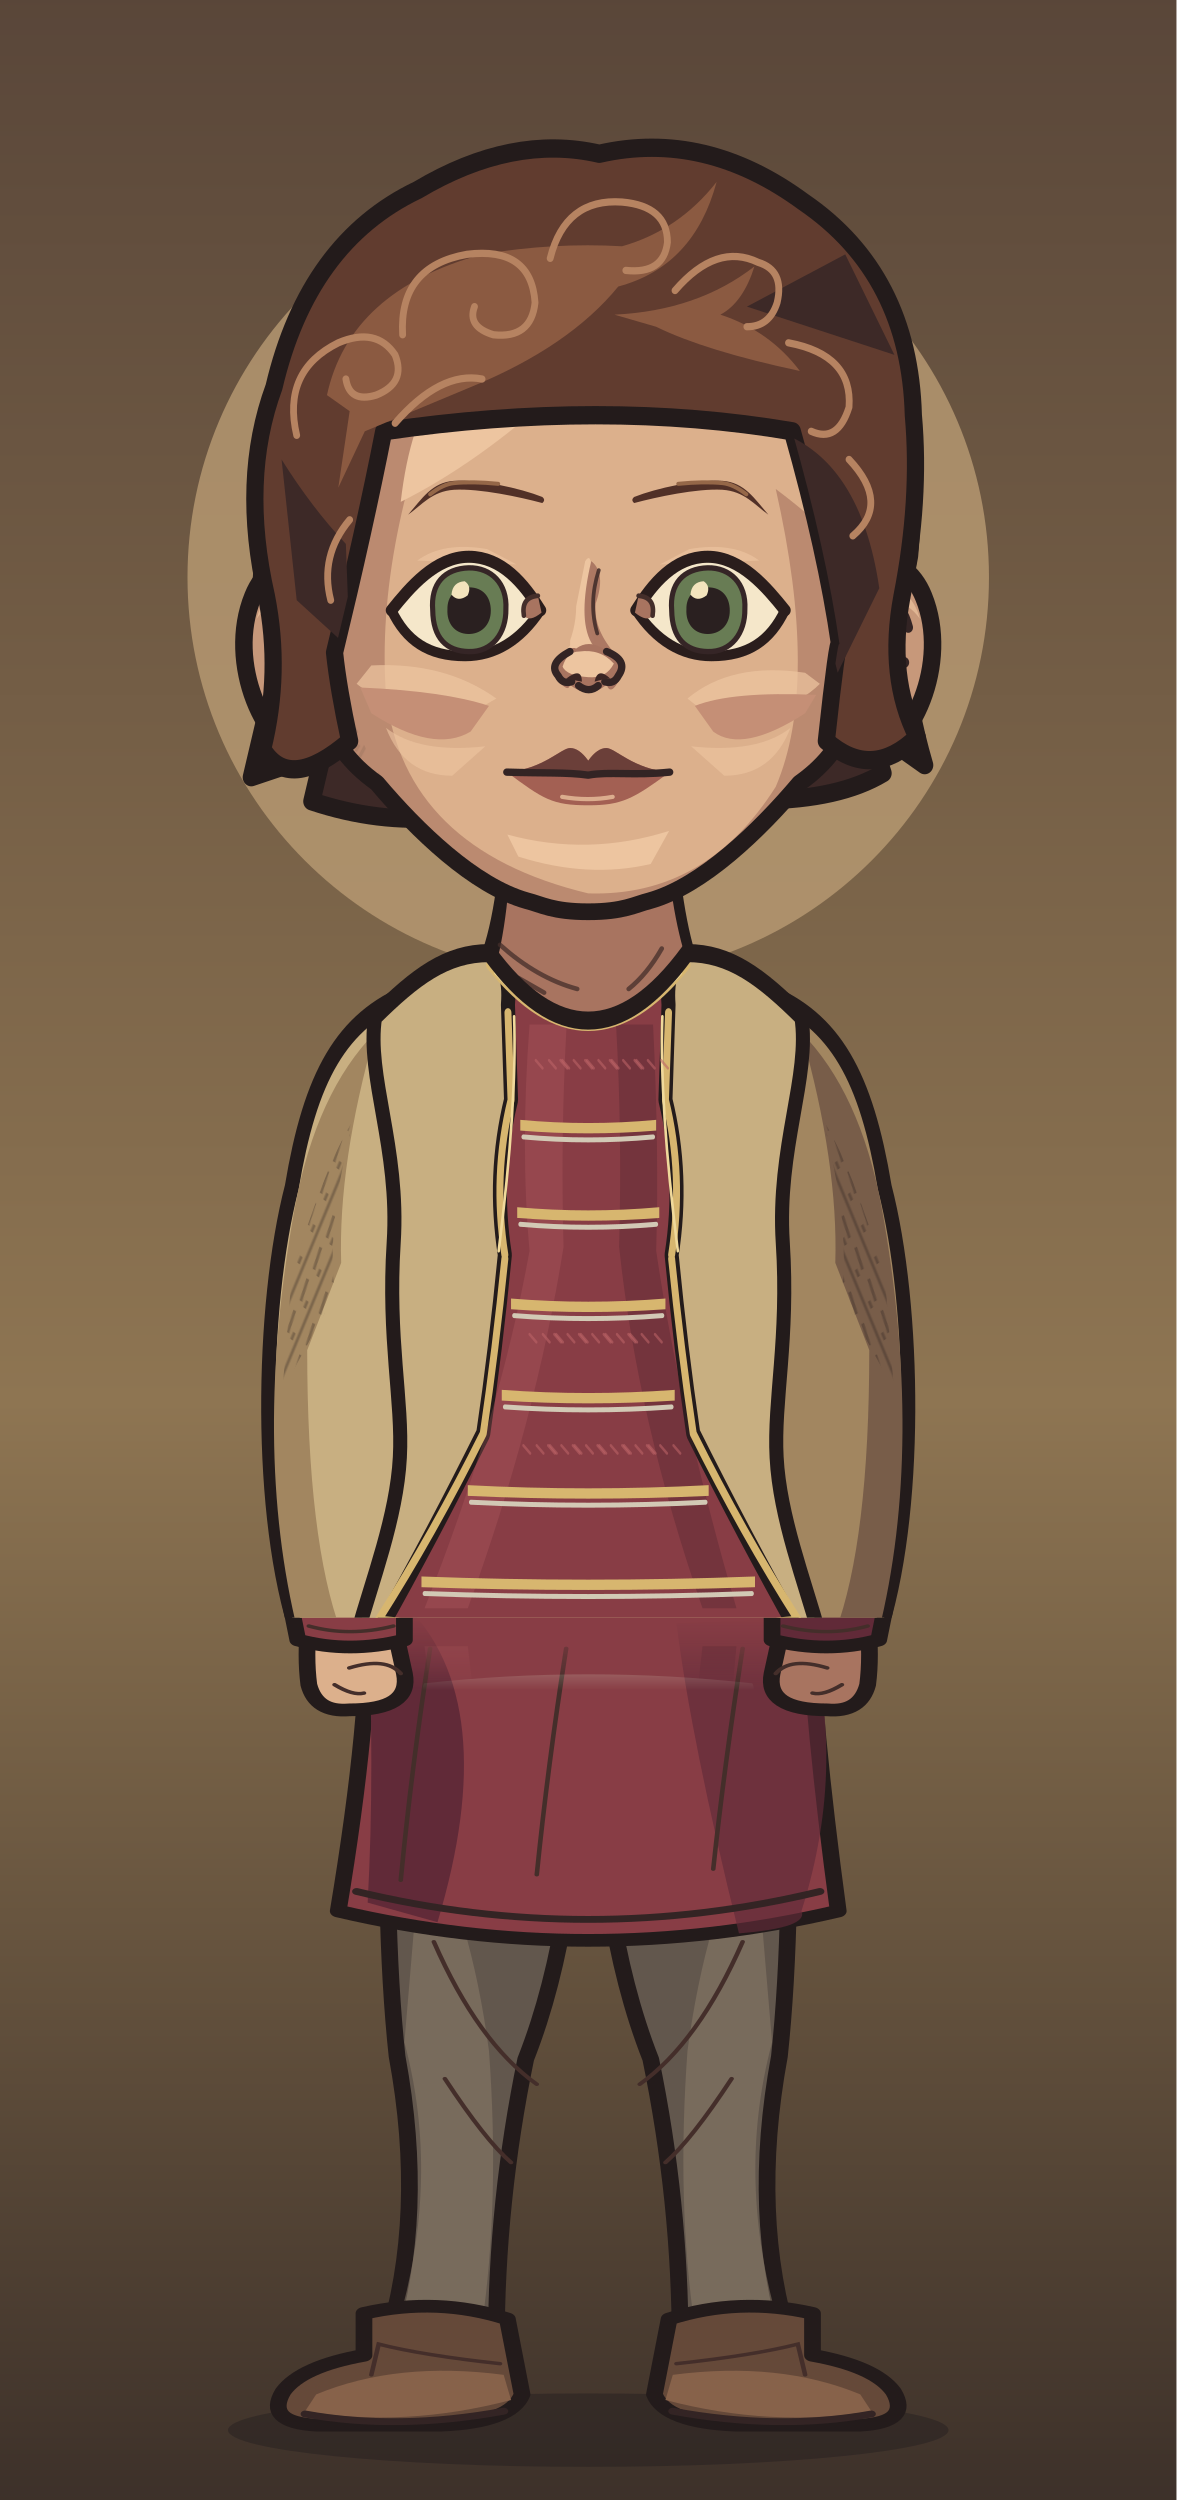
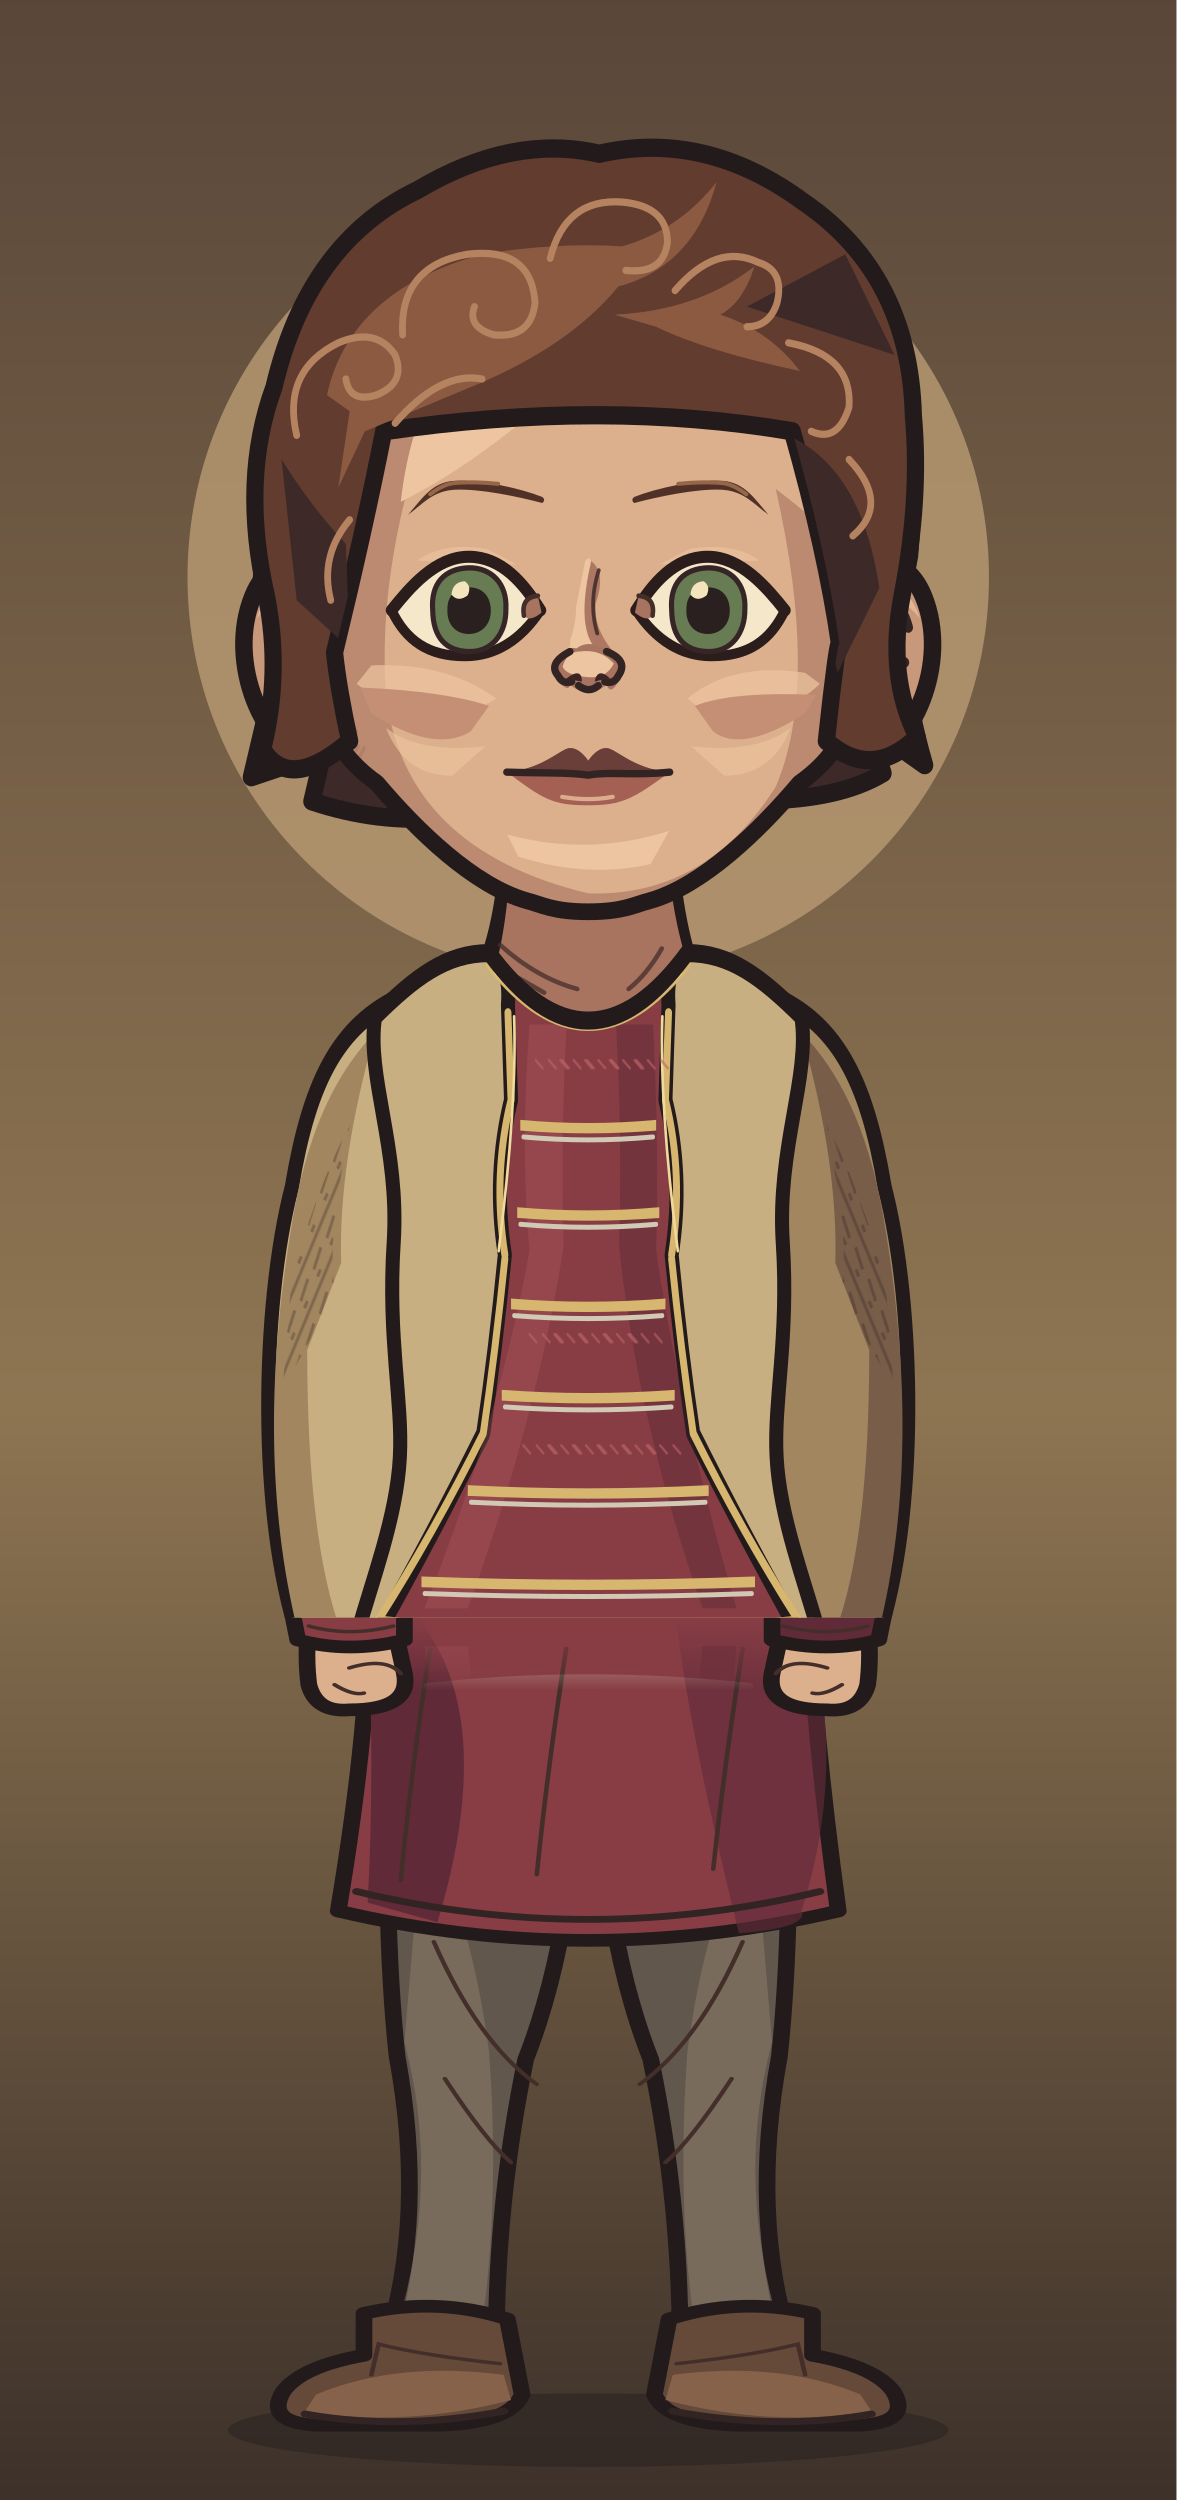
<svg xmlns="http://www.w3.org/2000/svg" xmlns:xlink="http://www.w3.org/1999/xlink" aria-labelledby="title" width="320" height="680" viewBox="0 0 320 680" role="img">
  <defs>
    <style>
      .edge {stroke:#231b1b;stroke-width:4.55;stroke-linecap:round;stroke-linejoin:round}
      .seam {fill:none;stroke:#332424;stroke-width:2.45;stroke-linecap:round;stroke-linejoin:round}
      .etch {fill:none;stroke:#442e2a;stroke-width:1.25;stroke-linecap:round}
      .hair-line {fill:none;stroke:#967661;stroke-width:1.45;stroke-linecap:round}
      .white {fill:#f5e7ca;stroke:#2a1d1c;stroke-width:2.65;stroke-linejoin:round}
      .label {fill:#efdfc1;font:600 20px Georgia,serif}
      .muted {fill:#b8aa96;font:13px 'Segoe UI',sans-serif}
      .section {fill:#dcbb8e;font:600 14px 'Segoe UI',sans-serif}
    </style>
    <linearGradient id="umber" x2="0" y2="1" gradientUnits="objectBoundingBox">
      <stop stop-color="#594639" />
      <stop offset=".56" stop-color="#8e7552" />
      <stop offset="1" stop-color="#3c3029" />
    </linearGradient>
    <linearGradient id="ash" x2="0" y2="1" gradientUnits="objectBoundingBox">
      <stop stop-color="#3b423d" />
      <stop offset=".56" stop-color="#7a7d67" />
      <stop offset="1" stop-color="#242b28" />
    </linearGradient>
    <linearGradient id="rose" x2="0" y2="1" gradientUnits="objectBoundingBox">
      <stop stop-color="#51404a" />
      <stop offset=".56" stop-color="#8a6972" />
      <stop offset="1" stop-color="#372c33" />
    </linearGradient>
    <pattern id="paper-grain" width="63" height="57" patternUnits="userSpaceOnUse">
      <path d="M1 16l2-1m21-4 5-2m16 7 6-1M12 32l3-1m16 11 4-1m20-14 4 1M4 51l5-1m41 0 9-2" fill="none" stroke="#231a1b" stroke-width=".85" opacity=".19" />
      <path d="M4 5l9-1m29 2 2-1M1 40l4-1m12 9 1-1m21-23 4-1m9 12 5-2" fill="none" stroke="#f0dbb5" stroke-width=".85" opacity=".23" />
      <path d="M16 19h.6m13-3h.7m28 6h.7m-39 15h.6m23 4h.6m-12 11h.7m29-39h.7" fill="none" stroke="#21191a" stroke-width="1.2" opacity=".28" stroke-linecap="round" />
    </pattern>
    <pattern id="ink-lines" width="7" height="9" patternUnits="userSpaceOnUse" patternTransform="rotate(28)">
      <path d="M1 -2V10m2.8-8 .6 6m1.9-1v5" stroke="#271d1d" stroke-width=".95" fill="none" opacity=".65" />
    </pattern>
    <radialGradient id="vignette" cx=".5" cy=".39" r=".72">
      <stop offset=".47" stop-color="#20191c" stop-opacity="0" />
      <stop offset="1" stop-color="#20191c" stop-opacity=".48" />
    </radialGradient>
    <g id="firs" fill="currentColor">
      <path d="M10 439Q15 379 12 300L9 220 15 146 15 54 19 80 21 147 28 230 25 326 29 439Z" />
      <path d="M17 169Q27 174 45 174L57 169 49 179 27 187 17 185                M18 194Q29 196 52 192L63 183 56 194 26 205 16 207                M15 225Q46 230 67 218L77 206 71 223 42 238 18 241                M17 252Q48 255 78 245L91 230 84 249 52 266 20 269                M14 282Q40 281 71 278L88 261 84 281 57 291 19 298                M19 312Q43 316 69 310L88 299 84 310 58 322 22 325" />
      <path d="M6 312 0 315V284L11 285M0 266 13 270V250L0 249M0 220 15 221 15 206 0 202                M0 180 16 181V167L0 165M0 141 15 150V138L0 133M0 112 17 127V118L0 104" />
      <path d="M64 440Q55 380 58 324L59 258 63 217 68 222 65 266 68 328 76 440Z                M63 291Q78 294 89 282L100 267 96 283 81 301 62 307                M63 323Q80 323 106 304L98 321 68 339                M63 316Q44 306 37 293L41 307 64 329Z" />
    </g>
    <g id="brambles" fill="none" stroke="currentColor" stroke-linecap="round" stroke-linejoin="round">
      <path stroke-width="3.8" d="M9 440Q13 401 21 380T26 333m-8 57Q39 375 43 352m-28 46Q6 377 0 376M41 440Q41 402 63 385m-20 44q26-6 39-30" />
      <path stroke-width="2" d="M23 364l14-13m-12 4-7-15m20 29 17-4m-15-1 1-11m13 49 2-17m2 14 18-5m-34 32q-12-10-17-10" />
    </g>
    <g id="night-scratches" fill="none" stroke="currentColor" stroke-width="1.2" stroke-linecap="round">
      <path d="M16 113q32-11 54-8m-30 9 16-3m184-40q19-4 44 1m-11 7 19 4                M24 335q33-3 68-16m-44 16 26-4m164-9q31 5 60-3m-39 8 38-3                M27 391q22-6 52-5m168 14q28-8 57-8m-40 11 24-4                M55 178l18-6m177 36 17 3m-12-4 17-1" />
    </g>
    <g id="shirt-setting">
      <rect width="320" height="440" fill="url(#umber)" />
      <path d="M60 187C49 137 74 84 122 63c51-23 107-8 139 35 30 40 23 101-1 135-24 36-65 54-110 49-44-4-79-42-90-95Z" fill="#c2a077" />
      <path d="M53 178C47 128 84 78 129 61m-65 160c22 43 65 68 103 66m82-187c19 20 27 48 24 72" fill="none" stroke="#c6a578" stroke-width="1.3" opacity=".65" />
      <path d="M50 217q24 8 64 1l-15 7-56 6m176-90q39-13 70-5l-26 4 28 2-64 6" fill="#856c54" opacity=".5" />
      <use xlink:href="#firs" style="color:#342827" opacity=".52" transform="translate(-26 8)" />
      <use xlink:href="#firs" style="color:#413128" opacity=".58" transform="translate(340 101) scale(-1 .81)" />
      <use xlink:href="#night-scratches" style="color:#dfbb87" opacity=".28" />
      <use xlink:href="#brambles" style="color:#291f22" opacity=".71" />
      <rect width="320" height="440" fill="url(#vignette)" />
      <rect width="320" height="440" fill="url(#paper-grain)" />
    </g>
    <g id="armor-setting">
      <rect width="320" height="440" fill="url(#ash)" />
      <path d="M48 164c1-51 34-91 83-101 48-11 98 1 130 36 37 39 36 93 8 136-20 30-75 59-121 49-56-12-101-60-100-120Z" fill="#a5a48a" />
      <path d="M54 144q8-48 53-66m108 5c39 15 61 39 68 68m-44 107q-41 31-93 30" fill="none" stroke="#bec0a0" stroke-width="1.2" opacity=".56" />
      <path d="M42 173q49-4 68 3l-43 6 25 3-49 4m151 35q47 10 104-6l-26 14-62 8Z" fill="#707764" opacity=".48" />
      <use xlink:href="#firs" style="color:#27312c" opacity=".64" transform="translate(-36 30)" />
      <use xlink:href="#firs" style="color:#303833" opacity=".75" transform="translate(324 45) scale(-.86 1.03)" />
      <use xlink:href="#brambles" style="color:#252a27" opacity=".62" transform="translate(319 10) scale(-1 1)" />
      <use xlink:href="#night-scratches" style="color:#d8d8a9" opacity=".28" transform="translate(-2 21)" />
      <rect width="320" height="440" fill="url(#vignette)" />
      <rect width="320" height="440" fill="url(#paper-grain)" />
    </g>
    <g id="woman-setting">
      <rect width="320" height="440" fill="url(#rose)" />
      <path d="M56 160C60 107 95 74 142 65c47-9 100 15 121 50 23 39 19 90-12 126-31 39-73 55-115 44-52-13-85-74-80-125Z" fill="#b18b83" />
      <path d="M61 126c15-36 40-55 84-63m97 38c27 25 36 61 29 98m-201 25q14 29 42 47" fill="none" stroke="#d0a69a" stroke-width="1.2" opacity=".58" />
      <path d="M44 235q40-4 76-1l-20 6-36 2 19 3-44 5m183-50q35 3 60-3l-24 9-31 2" fill="#775d65" opacity=".6" />
      <use xlink:href="#firs" style="color:#3b2b34" opacity=".58" transform="translate(-20 84) scale(.86 .91)" />
      <use xlink:href="#firs" style="color:#3d2e39" opacity=".68" transform="translate(327 54) scale(-.85 .98)" />
      <path d="M300 440q-2-82-6-173l-9-103 7-35 12 42 9 98 7 171Z                M294 195q-10-18-25-24l-15-1 13-4 11 2 18 15                M285 162q-13-22-34-27l-7 4 7-11 17 4 20 17                M303 242q-18-23-36-27l-13 3 15-9 11 2 21 15" fill="#3a2b33" opacity=".64" />
      <use xlink:href="#brambles" style="color:#2d2229" opacity=".8" transform="translate(12 6)" />
      <use xlink:href="#night-scratches" style="color:#e1b8a8" opacity=".28" transform="translate(0 7)" />
      <rect width="320" height="440" fill="url(#vignette)" />
      <rect width="320" height="440" fill="url(#paper-grain)" />
    </g>
    <pattern id="mail-rings" width="14" height="13" patternUnits="userSpaceOnUse" patternTransform="rotate(-7)">
      <path d="M-1 2q3-3 6 0 1 3-2 5Q0 8-1 5M6 2q3-3 6 0 1 3-2 5Q7 8 6 5M3 8q3-3 6 0 1 3-2 5-3 1-4-2M10 8q3-3 6 0" fill="none" stroke="#2d2c28" stroke-width="1.6" stroke-linecap="round" />
      <path d="M-.5 4q1.5-2 3-1m5 1q1.4-2 3-1M4 10q1.5-2 3-1m4 1q1.4-2 3-1" fill="none" stroke="#9a9b87" stroke-width="1.12" opacity=".78" stroke-linecap="round" />
    </pattern>
    <pattern id="armor-plates" width="47" height="24" patternUnits="userSpaceOnUse" patternTransform="translate(4 4) rotate(2)">
      <path d="M1 0l21 .7 1 18-3 3-17-1-1-4Zm24 1 19-1 2 15-3 7-19-2Z" fill="#85867a" stroke="#352e2a" stroke-width="1.75" stroke-linejoin="round" />
      <path d="M2 2l18 .2-.2 4L5 7 4 17Zm24 0 16-1 1 4-14 2-3 10Z" fill="#a9a58d" />
      <path d="M19 4l4 14-3 3-16-1 13-4Zm22 2 4 10-2 5-17-1 13-4Z" fill="#62655f" />
      <path d="M7 7l1-.5m6 12 3-2m16-7 5-1m-7 5 4-2" fill="none" stroke="#d0c0a0" stroke-width=".9" opacity=".76" />
      <path d="M6 12q2-2 2.7 1-1 2.2-2.7.5Zm12 1q1.8-2 2.4.6-1 2.6-2.5.8Zm11 1q1-2.2 2.8-1-.2 2.9-2.8 2.1Zm12-2q2.2-1.4 2.3.8-1 2.3-2.3.5Z" fill="#3c342d" />
    </pattern>
    <clipPath id="portrait-frame">
      <rect width="320" height="440" />
    </clipPath>
    <clipPath id="wardrobe-torso-mask">
      <path d="M128 273 C114 273 104 279 91 289 C88 304 99 322 97 346 C95 370 100 386 99 400 C98 415 90 431 85 445 H235 C230 431 222 415 221 400 C220 386 225 370 223 346 C221 322 232 304 229 289 C216 279 206 273 192 273 Q160 307 128 273Z" />
    </clipPath>
    <clipPath id="wardrobe-sleeve-mask">
      <path d="M102 283 C80 290 70 304 64 332 C54 362 53 415 66 445 H96 Q120 406 120 336Z" />
    </clipPath>
    <clipPath id="face-shape-clip">
      <path d="M 160 67 C 199 67 226 84 230 128 C 231 143 233 164 233 177 C 233 189 233 202 217.5 213 C 206.53 226 191.02 241 176.72 245 C 172.72 246 169.68 248 160 248 C 150.32 248 147.28 246 143.28 245 C 128.98 241 113.47 226 102.5 213 C 87 202 87 189 87 177 C 87 164 89 143 90 128 C 94 84 121 67 160 67 Z" />
    </clipPath>
    <clipPath id="face-features-eye-left">
      <path d="M-21 0 C-16 -6 -9 -14 0 -14 C9 -14 15 -7 19.5 0 C14 8 7 12 -1 12 C-11 12 -17 8 -21 0Z" />
    </clipPath>
    <clipPath id="face-features-eye-right">
      <path d="M-21 0 C-16 -6 -9 -14 0 -14 C9 -14 15 -7 19.5 0 C14 8 7 12 -1 12 C-11 12 -17 8 -21 0Z" />
    </clipPath>
    <clipPath id="face-features-nose-bridge">
      <path d="M154 144H167V179L172 185V187H149V185L154 179Z" />
    </clipPath>
    <clipPath id="hair-crown-clip">
      <path d="M97 198q-16 13-23 2 5-19 1-38-7-29 2-52 9-36 38-49 25-14 48-9 28-6 54 12 28 18 29 53 2 21-3 45-4 20 4 35-12 11-24 1Q226 172 226.5 174Q223 151 214 121Q164 113 106 121Q101 145 93 176Q94 185 97 198Z" />
    </clipPath>
    <clipPath id="full-costume-join-outline">
      <path d="M100 435 Q101 474 92 545 Q160 566 228 545 Q221 477 220 435Z" />
    </clipPath>
    <linearGradient id="full-costume-join-fade" x1="0" y1="0" x2="0" y2="1">
      <stop offset="0" stop-color="#fff" />
      <stop offset="1" stop-color="#000" />
    </linearGradient>
    <mask id="full-costume-join-mask" maskUnits="userSpaceOnUse" x="0" y="440" width="320" height="26">
      <rect x="0" y="440" width="320" height="26" fill="url(#full-costume-join-fade)" />
    </mask>
  </defs>
  <g data-part="full-costume">
    <rect width="320" height="680" fill="url(#umber)" />
    <circle cx="160" cy="157" r="109" fill="#b99b73" opacity=".8" />
    <ellipse cx="160" cy="661" rx="98" ry="10" fill="#261f20" opacity=".5" />
    <g transform="matrix(1 0 0 .76 0 105.6)">
      <g>
        <path d="M106 469 L158 469 Q158 548 143 598 Q135 649 135 700 H105 Q116 654 108 597 Q104 548 106 469Z" fill="#62574d" class="edge" />
        <path d="M115 514 Q128 546 133 595 Q136 649 131 694 H108Q120 641 110 592Z" fill="#8c7c69" opacity=".53" />
        <path d="M118 556Q130 592 146 607 M121 605Q132 627 139 635" class="etch" />
        <g transform="translate(0 0)">
          <path d="M99 689Q119 683 138 691L142 718Q139 728 120 729H86Q72 728 77 717Q82 708 99 704Z" fill="#654939" class="edge" />
          <path d="M86 718Q108 706 137 711L139 720Q110 730 83 724Z" fill="#87624a" />
          <path d="M101 711L103 700Q115 704 136 707" class="etch" />
          <path d="M83 725Q108 731 137 724" class="seam" />
        </g>
      </g>
      <g transform="translate(320 0) scale(-1 1)">
        <path d="M106 469 L158 469 Q158 548 143 598 Q135 649 135 700 H105 Q116 654 108 597 Q104 548 106 469Z" fill="#62574d" class="edge" />
        <path d="M115 514 Q128 546 133 595 Q136 649 131 694 H108Q120 641 110 592Z" fill="#8c7c69" opacity=".53" />
        <path d="M118 556Q130 592 146 607 M121 605Q132 627 139 635" class="etch" />
        <g transform="translate(0 0)">
          <path d="M99 689Q119 683 138 691L142 718Q139 728 120 729H86Q72 728 77 717Q82 708 99 704Z" fill="#654939" class="edge" />
          <path d="M86 718Q108 706 137 711L139 720Q110 730 83 724Z" fill="#87624a" />
          <path d="M101 711L103 700Q115 704 136 707" class="etch" />
          <path d="M83 725Q108 731 137 724" class="seam" />
        </g>
      </g>
      <path d="M100 435 Q101 474 92 545 Q160 566 228 545 Q221 477 220 435Z" fill="#883d45" class="edge" />
      <path d="M110 435 Q137 470 119 549 L100 542 Q102 495 100 435Z" fill="#612a38" />
      <path d="M184 442Q188 484 201 553Q220 551 218 545 Q231 491 219 440Z" fill="#612a38" opacity=".66" />
      <path d="M117 451Q112 493 109 534" class="etch" />
      <path d="M154 451Q149 493 146 532" class="etch" />
      <path d="M202 451Q197 493 194 530" class="etch" />
      <path d="M97 538Q160 558 223 538" class="seam" />
      <g clip-path="url(#full-costume-join-outline)" mask="url(#full-costume-join-mask)">
        <use transform="matrix(1 0 0 -4 0 2200)" xlink:href="#full-costume-upper" />
      </g>
      <g>
-         <path d="M84 441 Q83 454 84 464 Q86 474 95 473Q112 473 110 460 L107 442Z" fill="#dcb08c" class="edge" />
+         <path d="M84 441 Q83 454 84 464 Q86 474 95 473Q112 473 110 460 L107 442Z" fill="#dcb08c" class="edge" data-part="hand" />
        <path d="M95 458Q105 454 109 460 M91 464q5 4 8 3" class="etch" />
        <path d="M79 435H110L110 448Q95 453 81 448Z" fill="#883d45" class="edge" />
        <path d="M84 443Q95 447 107 443" class="etch" />
      </g>
      <g transform="translate(320 0) scale(-1 1)">
-         <path d="M84 441 Q83 454 84 464 Q86 474 95 473Q112 473 110 460 L107 442Z" fill="#a87460" class="edge" />
+         <path d="M84 441 Q83 454 84 464 Q86 474 95 473Q112 473 110 460 L107 442Z" fill="#dcb08c" class="edge" data-part="hand" />
        <path d="M95 458Q105 454 109 460 M91 464q5 4 8 3" class="etch" />
        <path d="M79 435H110L110 448Q95 453 81 448Z" fill="#612a38" class="edge" />
        <path d="M84 443Q95 447 107 443" class="etch" />
      </g>
    </g>
  </g>
  <g clip-path="url(#portrait-frame)" id="full-costume-upper">
    <g id="hair-back" transform="matrix(1.029 0 0 1.094 -4.706 -15.059)">
      <path d="M104 96q-25 16-27 45-7 21 0 42l-6 24 19-6-3 12q35 11 69-6 59 12 82-1l-4-12 15 10q-9-29-4-52 4-39-23-58Z" fill="#3d2927" class="edge" />
    </g>
    <g data-part="neck">
      <g id="face-shape-neck">
        <path d="M 139 219 Q 138 249 132 263 Q 125 270 109 278 L 126 301 194 301 211 278 Q 195 270 188 263 Q 183 250 181 219 Z" fill="#d0a282" class="edge" />
        <path d="M 139 224 181 224 Q 182 247 187 262 Q 178 275 160 277 Q 142 275 134 266 Q 139 249 139 224 Z" fill="#a87460" />
        <path d="M 136 257 q 10 9 21 12 m -16 -3 7 4 m 32 -12 q -4 7 -9 11" class="etch" opacity=".75" />
      </g>
    </g>
    <g data-part="wardrobe" transform="matrix(0.84 0 0 1.08 25.6 -35.6)">
      <g id="wardrobe-outfit-castile_royal_pellote" data-outfit="castile_royal_pellote">
        <path d="M102 283 C80 290 70 304 64 332 C54 362 53 415 66 445 H96 Q120 406 120 336Z" fill="#c8af81" class="edge" />
        <g data-part="sleeve-left" clip-path="url(#wardrobe-sleeve-mask)">
          <path d="M65 337 Q72 308 91 293 Q79 326 80 351 L69 373 Q69 421 80 444 H66 Q51 397 65 337Z" fill="#a28660" />
          <path d="M64 354 Q75 326 84 315 Q75 342 78 359 L61 383Z" fill="url(#ink-lines)" opacity=".44" />
        </g>
        <g transform="translate(320 0) scale(-1 1)">
          <path d="M102 283 C80 290 70 304 64 332 C54 362 53 415 66 445 H96 Q120 406 120 336Z" fill="#a28660" class="edge" />
          <g data-part="sleeve-right" clip-path="url(#wardrobe-sleeve-mask)">
            <path d="M65 337 Q72 308 91 293 Q79 326 80 351 L69 373 Q69 421 80 444 H66 Q51 397 65 337Z" fill="#785d49" />
            <path d="M64 354 Q75 326 84 315 Q75 342 78 359 L61 383Z" fill="url(#ink-lines)" opacity=".44" />
          </g>
        </g>
        <path d="M128 273 C114 273 104 279 91 289 C88 304 99 322 97 346 C95 370 100 386 99 400 C98 415 90 431 85 445 H235 C230 431 222 415 221 400 C220 386 225 370 223 346 C221 322 232 304 229 289 C216 279 206 273 192 273 Q160 307 128 273Z" fill="#c8af81" />
        <g data-part="torso" clip-path="url(#wardrobe-torso-mask)">
          <path d="M128 273 Q160 305 192 273 Q185 276 186 286 L185 310 Q191 329 187 349 Q190 373 194 394 Q210 419 228 444 H92 Q110 419 126 394 Q130 373 133 349 Q129 329 135 310 L134 286 Q135 276 128 273Z" fill="#883d45" class="edge" />
          <path d="M141 291 Q138 322 141 348 Q131 391 107 438 L121 438 Q143 391 152 347 Q151 319 153 291Z" fill="#bb6366" opacity=".27" />
          <path d="M181 291 Q183 323 182 348 Q190 390 208 438 L197 438 Q176 391 170 347 Q171 318 169 291Z" fill="#481f29" opacity=".31" />
          <path d="M128 276 Q160 307 192 276 M186 288 L185 310 Q191 329 187 349 M134 288 L135 310 Q129 329 133 349 M133 350 Q130 373 126 394 Q110 419 92 441 M187 350 Q190 373 194 394 Q210 419 228 441 M92 441 Q160 446 228 441" fill="none" stroke="#d7b66f" stroke-width="2.25" stroke-linecap="round" stroke-linejoin="round" />
          <path d="M130 278 Q160 304 190 278 M184 289 Q183 311 189 348 M136 289 Q137 311 131 348" fill="none" stroke="#f0d99b" stroke-width=".85" stroke-linecap="round" />
          <path d="M138 315 Q160 316.6 182 315 L182 317.7 Q160 319.1 138 317.7Z" fill="#d7b66f" />
          <path d="M139 319.3 Q160 320.8 181 319.3" fill="none" stroke="#d2c9b5" stroke-width="1.25" stroke-linecap="round" />
          <path d="M137 337 Q160 338.6 183 337 L183 339.7 Q160 341.1 137 339.7Z" fill="#d7b66f" />
          <path d="M138 341.3 Q160 342.8 182 341.3" fill="none" stroke="#d2c9b5" stroke-width="1.25" stroke-linecap="round" />
          <path d="M135 360 Q160 361.6 185 360 L185 362.7 Q160 364.1 135 362.7Z" fill="#d7b66f" />
          <path d="M136 364.3 Q160 365.8 184 364.3" fill="none" stroke="#d2c9b5" stroke-width="1.25" stroke-linecap="round" />
          <path d="M132 383 Q160 384.6 188 383 L188 385.7 Q160 387.1 132 385.7Z" fill="#d7b66f" />
          <path d="M133 387.3 Q160 388.8 187 387.3" fill="none" stroke="#d2c9b5" stroke-width="1.25" stroke-linecap="round" />
          <path d="M121 407 Q160 408.6 199 407 L199 409.7 Q160 411.1 121 409.7Z" fill="#d7b66f" />
          <path d="M122 411.3 Q160 412.8 198 411.3" fill="none" stroke="#d2c9b5" stroke-width="1.25" stroke-linecap="round" />
          <path d="M106 430 Q160 431.6 214 430 L214 432.7 Q160 434.1 106 432.7Z" fill="#d7b66f" />
          <path d="M107 434.3 Q160 435.8 213 434.3" fill="none" stroke="#d2c9b5" stroke-width="1.25" stroke-linecap="round" />
          <path d="M143 300l2.2 2m2.1 -2 2.2 2m2.1 -2 2.2 2" fill="none" stroke="#bb6366" stroke-width=".72" opacity=".58" stroke-linecap="round" />
          <path d="M151 300l2.2 2m2.1 -2 2.2 2m2.1 -2 2.2 2" fill="none" stroke="#bb6366" stroke-width=".72" opacity=".58" stroke-linecap="round" />
          <path d="M159 300l2.2 2m2.1 -2 2.2 2m2.1 -2 2.2 2" fill="none" stroke="#bb6366" stroke-width=".72" opacity=".58" stroke-linecap="round" />
          <path d="M167 300l2.2 2m2.1 -2 2.2 2m2.1 -2 2.2 2" fill="none" stroke="#bb6366" stroke-width=".72" opacity=".58" stroke-linecap="round" />
          <path d="M175 300l2.2 2m2.1 -2 2.2 2m2.1 -2 2.2 2" fill="none" stroke="#bb6366" stroke-width=".72" opacity=".58" stroke-linecap="round" />
          <path d="M141 369l2.2 2m2.1 -2 2.2 2m2.1 -2 2.2 2" fill="none" stroke="#bb6366" stroke-width=".72" opacity=".58" stroke-linecap="round" />
          <path d="M149 369l2.2 2m2.1 -2 2.2 2m2.1 -2 2.2 2" fill="none" stroke="#bb6366" stroke-width=".72" opacity=".58" stroke-linecap="round" />
          <path d="M157 369l2.2 2m2.1 -2 2.2 2m2.1 -2 2.2 2" fill="none" stroke="#bb6366" stroke-width=".72" opacity=".58" stroke-linecap="round" />
          <path d="M165 369l2.2 2m2.1 -2 2.2 2m2.1 -2 2.2 2" fill="none" stroke="#bb6366" stroke-width=".72" opacity=".58" stroke-linecap="round" />
          <path d="M173 369l2.2 2m2.1 -2 2.2 2m2.1 -2 2.2 2" fill="none" stroke="#bb6366" stroke-width=".72" opacity=".58" stroke-linecap="round" />
          <path d="M139 397l2.2 2m2.1 -2 2.2 2m2.1 -2 2.2 2" fill="none" stroke="#bb6366" stroke-width=".72" opacity=".58" stroke-linecap="round" />
          <path d="M147 397l2.2 2m2.1 -2 2.2 2m2.1 -2 2.2 2" fill="none" stroke="#bb6366" stroke-width=".72" opacity=".58" stroke-linecap="round" />
          <path d="M155 397l2.2 2m2.1 -2 2.2 2m2.1 -2 2.2 2" fill="none" stroke="#bb6366" stroke-width=".72" opacity=".58" stroke-linecap="round" />
          <path d="M163 397l2.2 2m2.1 -2 2.2 2m2.1 -2 2.2 2" fill="none" stroke="#bb6366" stroke-width=".72" opacity=".58" stroke-linecap="round" />
          <path d="M171 397l2.2 2m2.1 -2 2.2 2m2.1 -2 2.2 2" fill="none" stroke="#bb6366" stroke-width=".72" opacity=".58" stroke-linecap="round" />
          <path d="M179 397l2.2 2m2.1 -2 2.2 2m2.1 -2 2.2 2" fill="none" stroke="#bb6366" stroke-width=".72" opacity=".58" stroke-linecap="round" />
        </g>
        <path d="M128 273 C114 273 104 279 91 289 C88 304 99 322 97 346 C95 370 100 386 99 400 C98 415 90 431 85 445 H235 C230 431 222 415 221 400 C220 386 225 370 223 346 C221 322 232 304 229 289 C216 279 206 273 192 273 Q160 307 128 273Z" fill="none" class="edge" />
      </g>
    </g>
    <g id="face-shape">
      <g id="face-shape-ears">
        <g transform="translate(97 179) scale(-1.046 1.19)">
          <path d="M -4 -15 C 7 -26 22 -25 27 -14 C 34 1 24 21 12 23 L -4 18 Z" fill="#c7987a" class="edge" />
          <path d="M 7 -15 C 16 -20 24 -16 26 -9 C 22 -14 16 -14 13 -11 L 10 -1 Z" fill="#edc5a0" opacity=".66" />
          <path d="M 23 -7 Q 20 -17 10 -11 L 7 2 M 22 1 Q 15 -2 11 6" class="seam" />
        </g>
        <g transform="translate(223 179) scale(1.046 1.19)">
          <path d="M -4 -15 C 7 -26 22 -25 27 -14 C 34 1 24 21 12 23 L -4 18 Z" fill="#c7987a" class="edge" />
          <path d="M 7 -15 C 16 -20 24 -16 26 -9 C 22 -14 16 -14 13 -11 L 10 -1 Z" fill="#edc5a0" opacity=".66" />
          <path d="M 23 -7 Q 20 -17 10 -11 L 7 2 M 22 1 Q 15 -2 11 6" class="seam" />
        </g>
      </g>
      <path d="M 160 67 C 199 67 226 84 230 128 C 231 143 233 164 233 177 C 233 189 233 202 217.5 213 C 206.53 226 191.02 241 176.72 245 C 172.72 246 169.68 248 160 248 C 150.32 248 147.28 246 143.28 245 C 128.98 241 113.47 226 102.5 213 C 87 202 87 189 87 177 C 87 164 89 143 90 128 C 94 84 121 67 160 67 Z" fill="#dcb08c" />
      <g clip-path="url(#face-shape-clip)">
        <path d="M 70 141 Q 104 91 123 97 Q 102 148 105 189 Q 110 231 160 243 Q 192 244 211 214 Q 223 186 211 133 Q 235 151 250 174 L 250 265 70 265 Z" fill="#bb8a70" />
        <path d="M 109 136.5 Q 114 93 142 92 Q 173 83 195 101 Q 174 92 152 106 Q 130 126 109 136.5 Z" fill="#edc5a0" />
        <g transform="translate(160 0) scale(-1 1)">
          <path d="M 25 190 Q 39 180 59 181 L 63 186 Q 53 194 32 194 Z" fill="#edc5a0" opacity=".72" />
          <path d="M 27 192 Q 39 188 62 187 L 59 194 Q 42 205 32 199 Z" fill="#c58f76" />
          <path d="M 28 203 Q 46 205 55 198 Q 50 211 37 211 Z" fill="#edc5a0" opacity=".62" />
        </g>
        <g transform="translate(160 0) scale(1 1)">
          <path d="M 27 190 Q 39 180 59 183 L 63 186 Q 53 196 32 194 Z" fill="#edc5a0" opacity=".72" />
          <path d="M 29 192 Q 39 188 62 189 L 59 194 Q 42 205 34 199 Z" fill="#c58f76" />
          <path d="M 28 203 Q 46 205 55 198 Q 50 211 37 211 Z" fill="#edc5a0" opacity=".62" />
        </g>
        <path d="M 92 183 Q 99 211 120 232 L 132 247 119 248 Q 98 234 85 212 Z M 229 184 Q 224 217 203 241 L 193 250 209 247 Q 230 233 240 211 Z" fill="url(#ink-lines)" opacity=".14" />
        <path d="M 138 227 Q 160 233 182 226 L 177 235 Q 160 239 141 233 Z" fill="#edc5a0" />
      </g>
      <path d="M 160 67 C 199 67 226 84 230 128 C 231 143 233 164 233 177 C 233 189 233 202 217.5 213 C 206.53 226 191.02 241 176.72 245 C 172.72 246 169.68 248 160 248 C 150.32 248 147.28 246 143.28 245 C 128.98 241 113.47 226 102.5 213 C 87 202 87 189 87 177 C 87 164 89 143 90 128 C 94 84 121 67 160 67 Z" fill="none" class="edge" />
    </g>
    <g clip-path="url(#face-shape-clip)">
      <g data-part="eyes">
        <g transform="matrix(1 0 0 1.04 127.5 166)">
          <path d="M-14 -13 Q-7 -18 5 -16 L13 -12" fill="#edc5a0" opacity=".65" />
          <path d="M-21 0 C-16 -6 -9 -14 0 -14 C9 -14 15 -7 19.5 0 C14 8 7 12 -1 12 C-11 12 -17 8 -21 0Z" class="white" />
          <g clip-path="url(#face-features-eye-left)">
            <g transform="translate(0 0) scale(1 1)">
              <path d="M-9.8 0 C-10.4 -7 -6.6 -10.9 0 -11.1 C6.1 -11.2 10.5 -7 10.1 -.3 C10.2 5.9 6.4 11 0 10.8 C-6.1 10.7 -9.7 7.2 -9.8 0Z" fill="#687c54" stroke="#352526" stroke-width="1.4" />
              <path d="M-5.8 -.2C-5.9-3.8-3.5-6 .1-6 3.8-6 6-3.6 6 .1 6 3.9 3.3 6.3-.2 6.2-3.9 6.1-6 3.3-5.8-.2Z" fill="#2a2020" />
              <path d="M-4.7-4.1Q-4.4-7.4-1.1-7.6 .9-6.3-.3-3.9-2.9-2-4.7-4.1Z" fill="#f3e4bd" />
            </g>
          </g>
          <path d="M-21 0 C-16 -6 -9 -14 0 -14 C9 -14 15 -7 19.5 0" fill="none" stroke="#2a1d1c" stroke-width="3.15" stroke-linecap="round" />
          <path d="M18.8 -3.8 Q14.2 -3.4 15 1.4 Q16.5 3.2 19.8 .6Z" fill="#a87460" />
          <path d="M18.8 -3.8 Q14.2 -3.4 15 1.4" class="etch" />
        </g>
        <g transform="matrix(-1 0 0 1.04 192.5 166)">
          <path d="M-14 -13 Q-7 -18 5 -16 L13 -12" fill="#edc5a0" opacity=".65" />
          <path d="M-21 0 C-16 -6 -9 -14 0 -14 C9 -14 15 -7 19.5 0 C14 8 7 12 -1 12 C-11 12 -17 8 -21 0Z" class="white" />
          <g clip-path="url(#face-features-eye-right)">
            <g transform="translate(0 0) scale(-1 1)">
              <path d="M-9.8 0 C-10.4 -7 -6.6 -10.9 0 -11.1 C6.1 -11.2 10.5 -7 10.1 -.3 C10.2 5.9 6.4 11 0 10.8 C-6.1 10.7 -9.7 7.2 -9.8 0Z" fill="#687c54" stroke="#352526" stroke-width="1.4" />
              <path d="M-5.8 -.2C-5.9-3.8-3.5-6 .1-6 3.8-6 6-3.6 6 .1 6 3.9 3.3 6.3-.2 6.2-3.9 6.1-6 3.3-5.8-.2Z" fill="#2a2020" />
              <path d="M-4.7-4.1Q-4.4-7.4-1.1-7.6 .9-6.3-.3-3.9-2.9-2-4.7-4.1Z" fill="#f3e4bd" />
            </g>
          </g>
          <path d="M-21 0 C-16 -6 -9 -14 0 -14 C9 -14 15 -7 19.5 0" fill="none" stroke="#2a1d1c" stroke-width="3.15" stroke-linecap="round" />
          <path d="M18.8 -3.8 Q14.2 -3.4 15 1.4 Q16.5 3.2 19.8 .6Z" fill="#a87460" />
          <path d="M18.8 -3.8 Q14.2 -3.4 15 1.4" class="etch" />
        </g>
      </g>
      <g data-part="brows">
        <g transform="matrix(1 0 0 1 127.5 137)">
          <path d="M-16.5 3 C-12.75 -1.328 -10 -5.818 -4 -6.218 C3 -6.618 14 -4.218 20 -1.828 Q21 -1 20 -0.172 C14 -1.782 3 -4.182 -4 -3.782 C-10 -3.382 -12.75 0.328 -16.5 3Z" fill="#513027" />
          <path d="M-10.5 -2.55 Q-7 -5.3 -4 -5.6 Q1 -6.1 8 -5.4" fill="none" stroke="#956748" stroke-width="1.1" stroke-linecap="round" />
        </g>
        <g transform="matrix(-1 0 0 1 192.5 137)">
          <path d="M-16.5 3 C-12.75 -1.328 -10 -5.818 -4 -6.218 C3 -6.618 14 -4.218 20 -1.828 Q21 -1 20 -0.172 C14 -1.782 3 -4.182 -4 -3.782 C-10 -3.382 -12.75 0.328 -16.5 3Z" fill="#513027" />
          <path d="M-10.5 -2.55 Q-7 -5.3 -4 -5.6 Q1 -6.1 8 -5.4" fill="none" stroke="#956748" stroke-width="1.1" stroke-linecap="round" />
        </g>
      </g>
      <g data-part="nose" transform="translate(160 160) scale(.82 .82) translate(-160 -160)">
        <g clip-path="url(#face-features-nose-bridge)">
          <path d="M159 151 Q161 148 161 154 Q157 169 162 177 L158 183 152 182 Q156 174 156 166Z" fill="#edc5a0" />
          <path d="M161 151 Q166 155 162.5 165 Q161.5 174 170 183 L167 187 161 178 Q156.5 170 161 151Z" fill="#a87460" opacity=".93" />
          <path d="M163.5 154 Q160 165 163 175" class="etch" opacity=".9" />
        </g>
        <path d="M156 180 Q160 177 165 180 C167 180 166.09 180 168.5 182 Q172.5 186 170.5 190 Q167.5 196 166.09 192 Q160 197 153.91 192 Q153.5 195 149.5 190 Q147.5 186 151.5 183 Q154 179 156 180Z" fill="#a87460" />
        <path d="M157 181 Q164 180 168.5 185 Q165.95 190 160 189.5 Q152.775 189 151.5 186 Q153 181 157 181Z" fill="#edc5a0" />
        <path d="M153.91 181 Q146.5 185 150.0 189 Q151.5 192 154.5 191 M166.09 181 Q173.5 184 170.0 189 Q168.5 192 165.5 191" class="seam" />
        <path d="M152.65 190 q5.25 -4 5.25 1 q-5.25 -1 -5.25 -1Z M162.1 191 q1 -5 5.25 -1 q-2 0 -5.25 1Z" fill="#3b2524" />
        <path d="M156.8 192.3 Q160.25 195 163.3 192.3" class="seam" />
      </g>
      <g data-part="mouth" transform="translate(160 160) scale(.82 .82) translate(-160 -160)">
        <path d="M133 221 C145.15 220 151 213 154 213 Q157 213 160 217.2 Q163 213 166 213 C169 213 174.85 220 187 221 C174.85 230 171 232 160 232 C148 232 145.15 230 133 221Z" fill="#a36053" />
        <path d="M133 221 C145.15 220 151 213 154 213 Q157 213 160 217.2 Q163 213 166 213 C169 213 174.85 220 187 221 C174.85 222.25 167 220.7 160 222 C153 221 145.15 221.4 133 221Z" fill="#56322f" opacity=".72" />
        <path d="M133 221 C145.15 221.4 153 221 160 222 C167 220.7 174.85 222.25 187 221" class="seam" />
        <path d="M151.36 229.2 Q160 230.7 168.1 229.2" fill="none" stroke="#edc5a0" stroke-width="1.4" stroke-linecap="round" opacity=".76" />
      </g>
    </g>
    <g id="hair-front">
      <g transform="matrix(1.029 0 0 1.094 -4.706 -15.059)">
        <path d="M97 198q-16 13-23 2 5-19 1-38-7-29 2-52 9-36 38-49 25-14 48-9 28-6 54 12 28 18 29 53 2 21-3 45-4 20 4 35-12 11-24 1Q226 172 226.5 174Q223 151 214 121Q164 113 106 121Q101 145 93 176Q94 185 97 198Z" fill="#613c2f" class="edge" />
        <g clip-path="url(#hair-crown-clip)">
          <path d="M91 112q6-26 41-35 19-3 37-2 15-4 25-16-6 21-26 26-13 15-39 25l-28 11-7 14 3-19Zm76-20q22-1 37-12-3 9-9 12 13 4 21 14-25-5-38-11Z" fill="#8b5a41" />
          <path d="M79 128q8 12 17 21l1 26-14-12Zm123-38 26-13 13 25Z M210 121q22 7 27 39l-11 21Z" fill="#3d2927" />
          <path d="M83 122q-4-16 11-23 10-4 15 3 3 7-5 10-7 2-8-4M111 97q-1-17 17-20 17-2 18 12-1 9-11 8-7-2-5-7M150 78q4-15 19-14 12 1 12 10-1 8-11 7M183 86q11-12 22-7 7 2 5 10-2 6-8 6M213 99q17 3 16 16-3 9-10 6M229 128q11 11 1 19M109 119q12-13 23-11M97 143q-8 9-5 20" fill="none" stroke="#b68361" stroke-width="1.8" stroke-linecap="round" stroke-linejoin="round" />
        </g>
      </g>
    </g>
  </g>
</svg>
